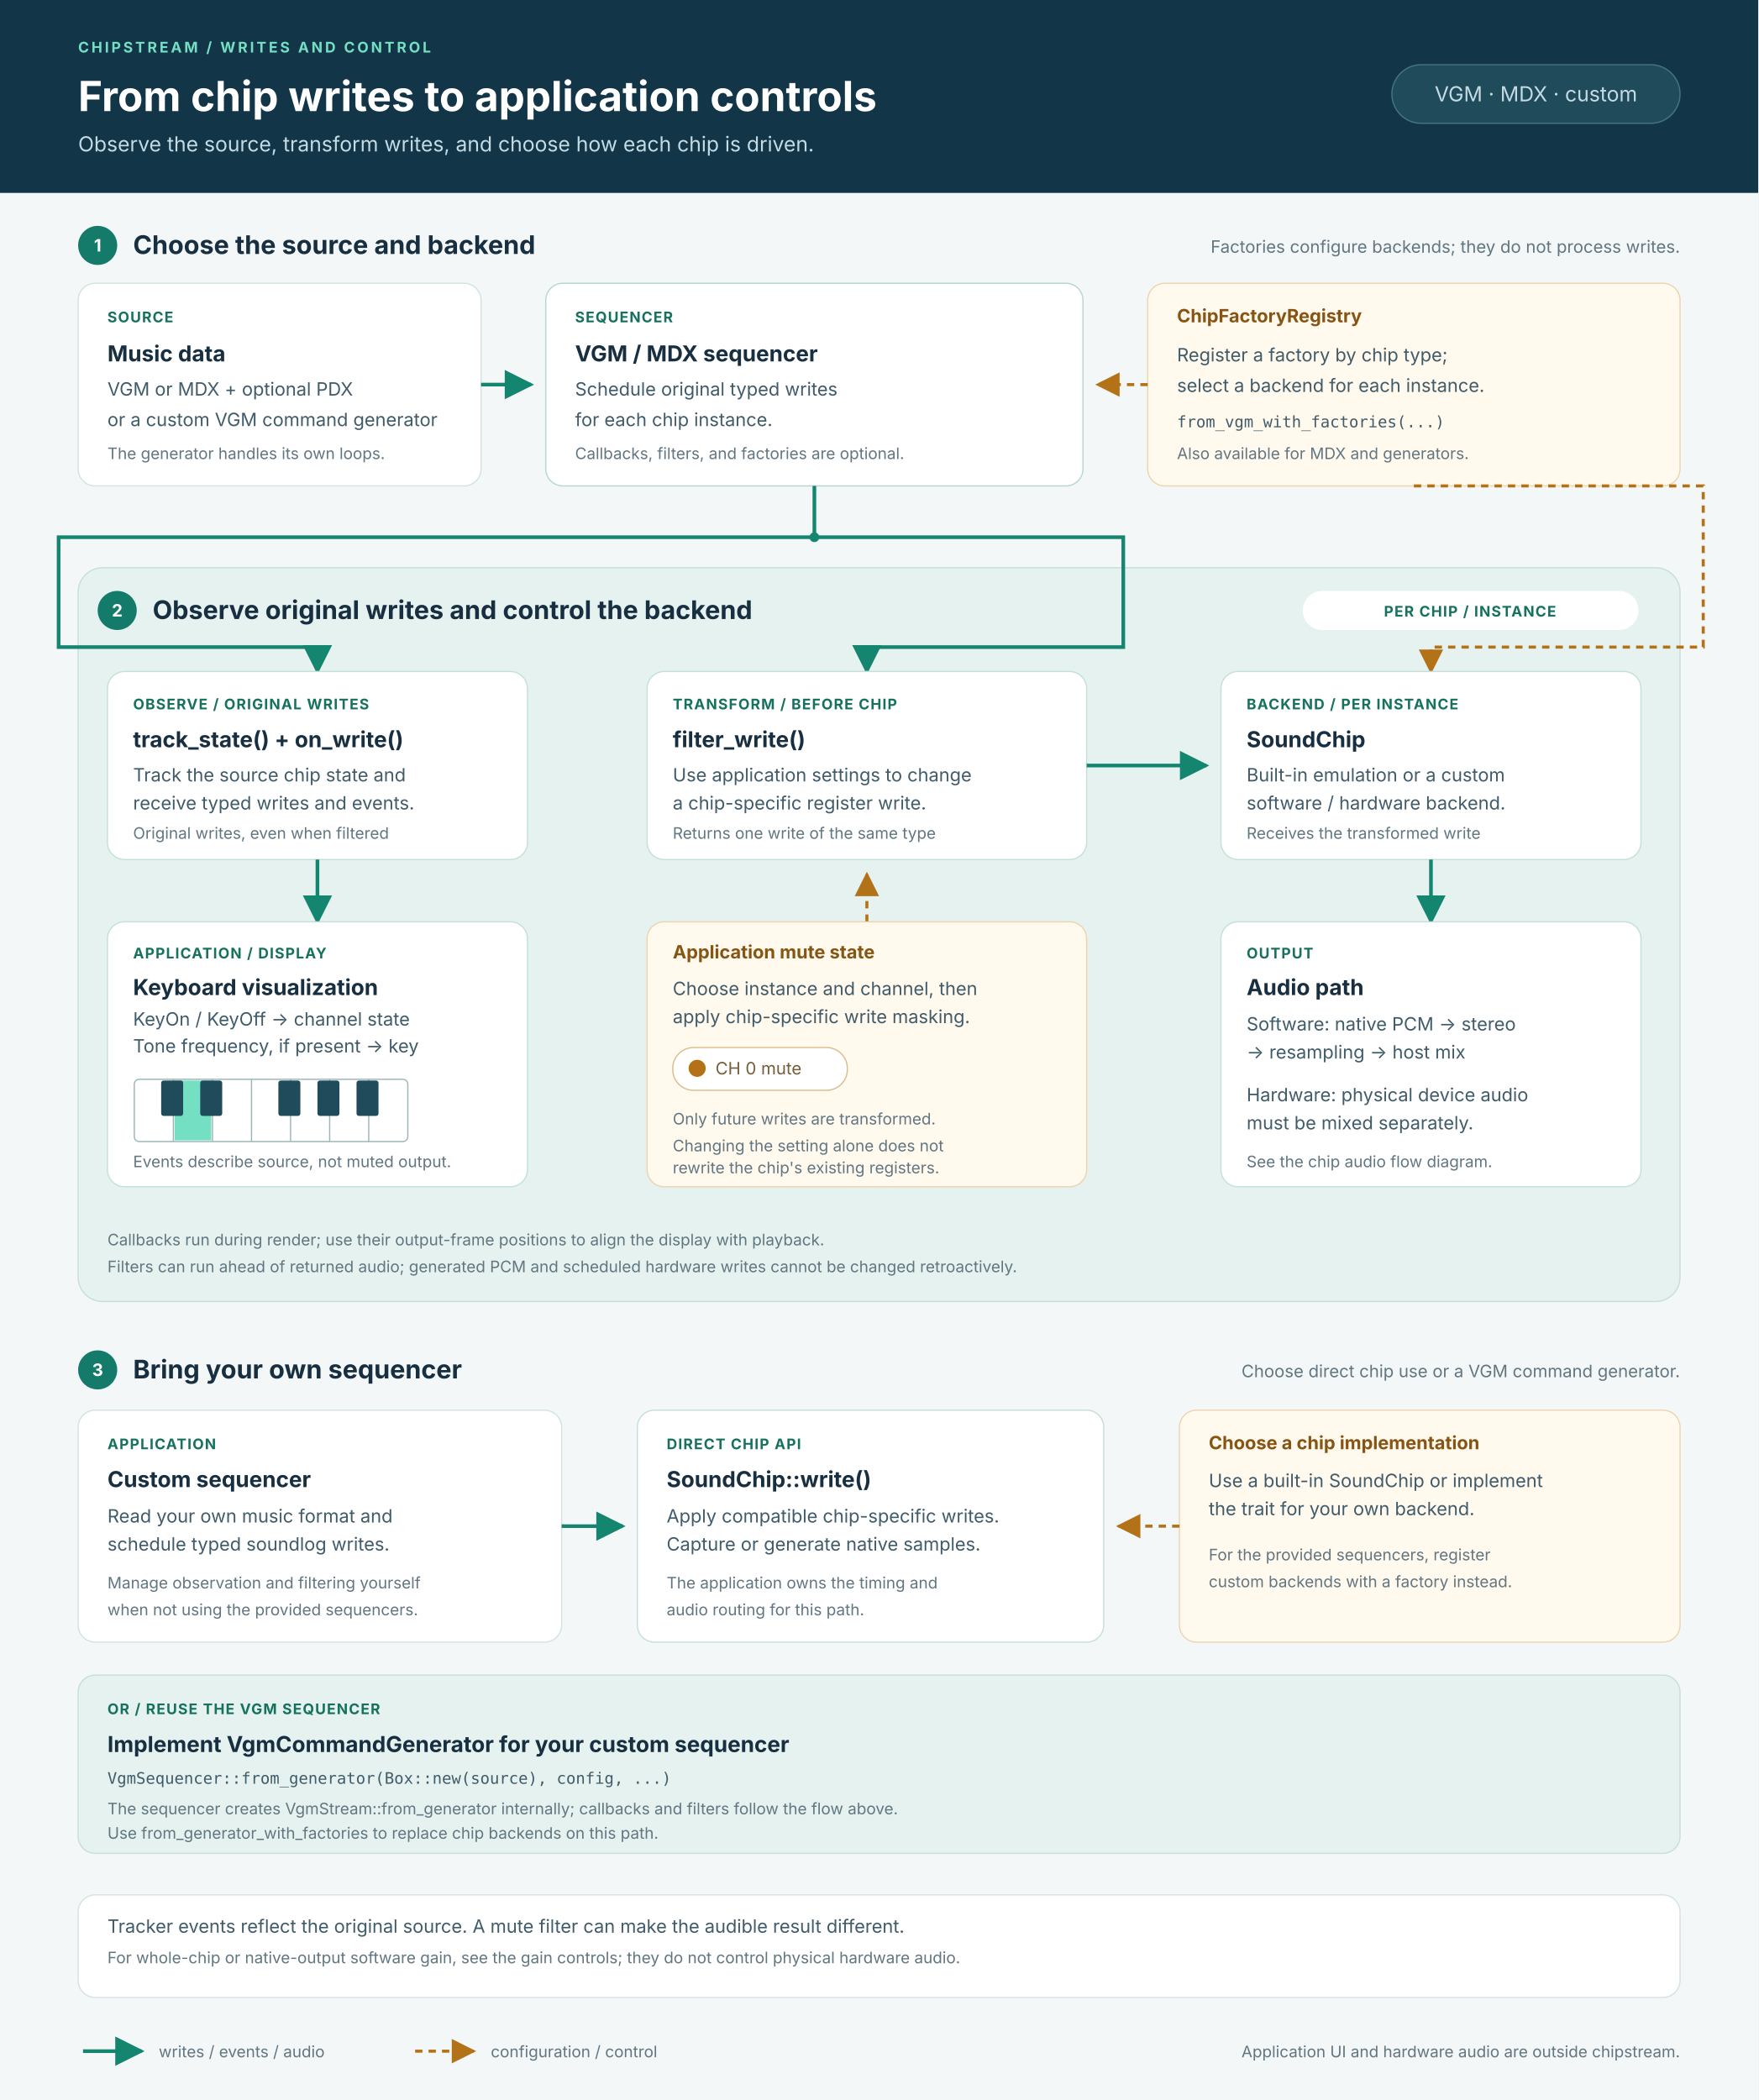
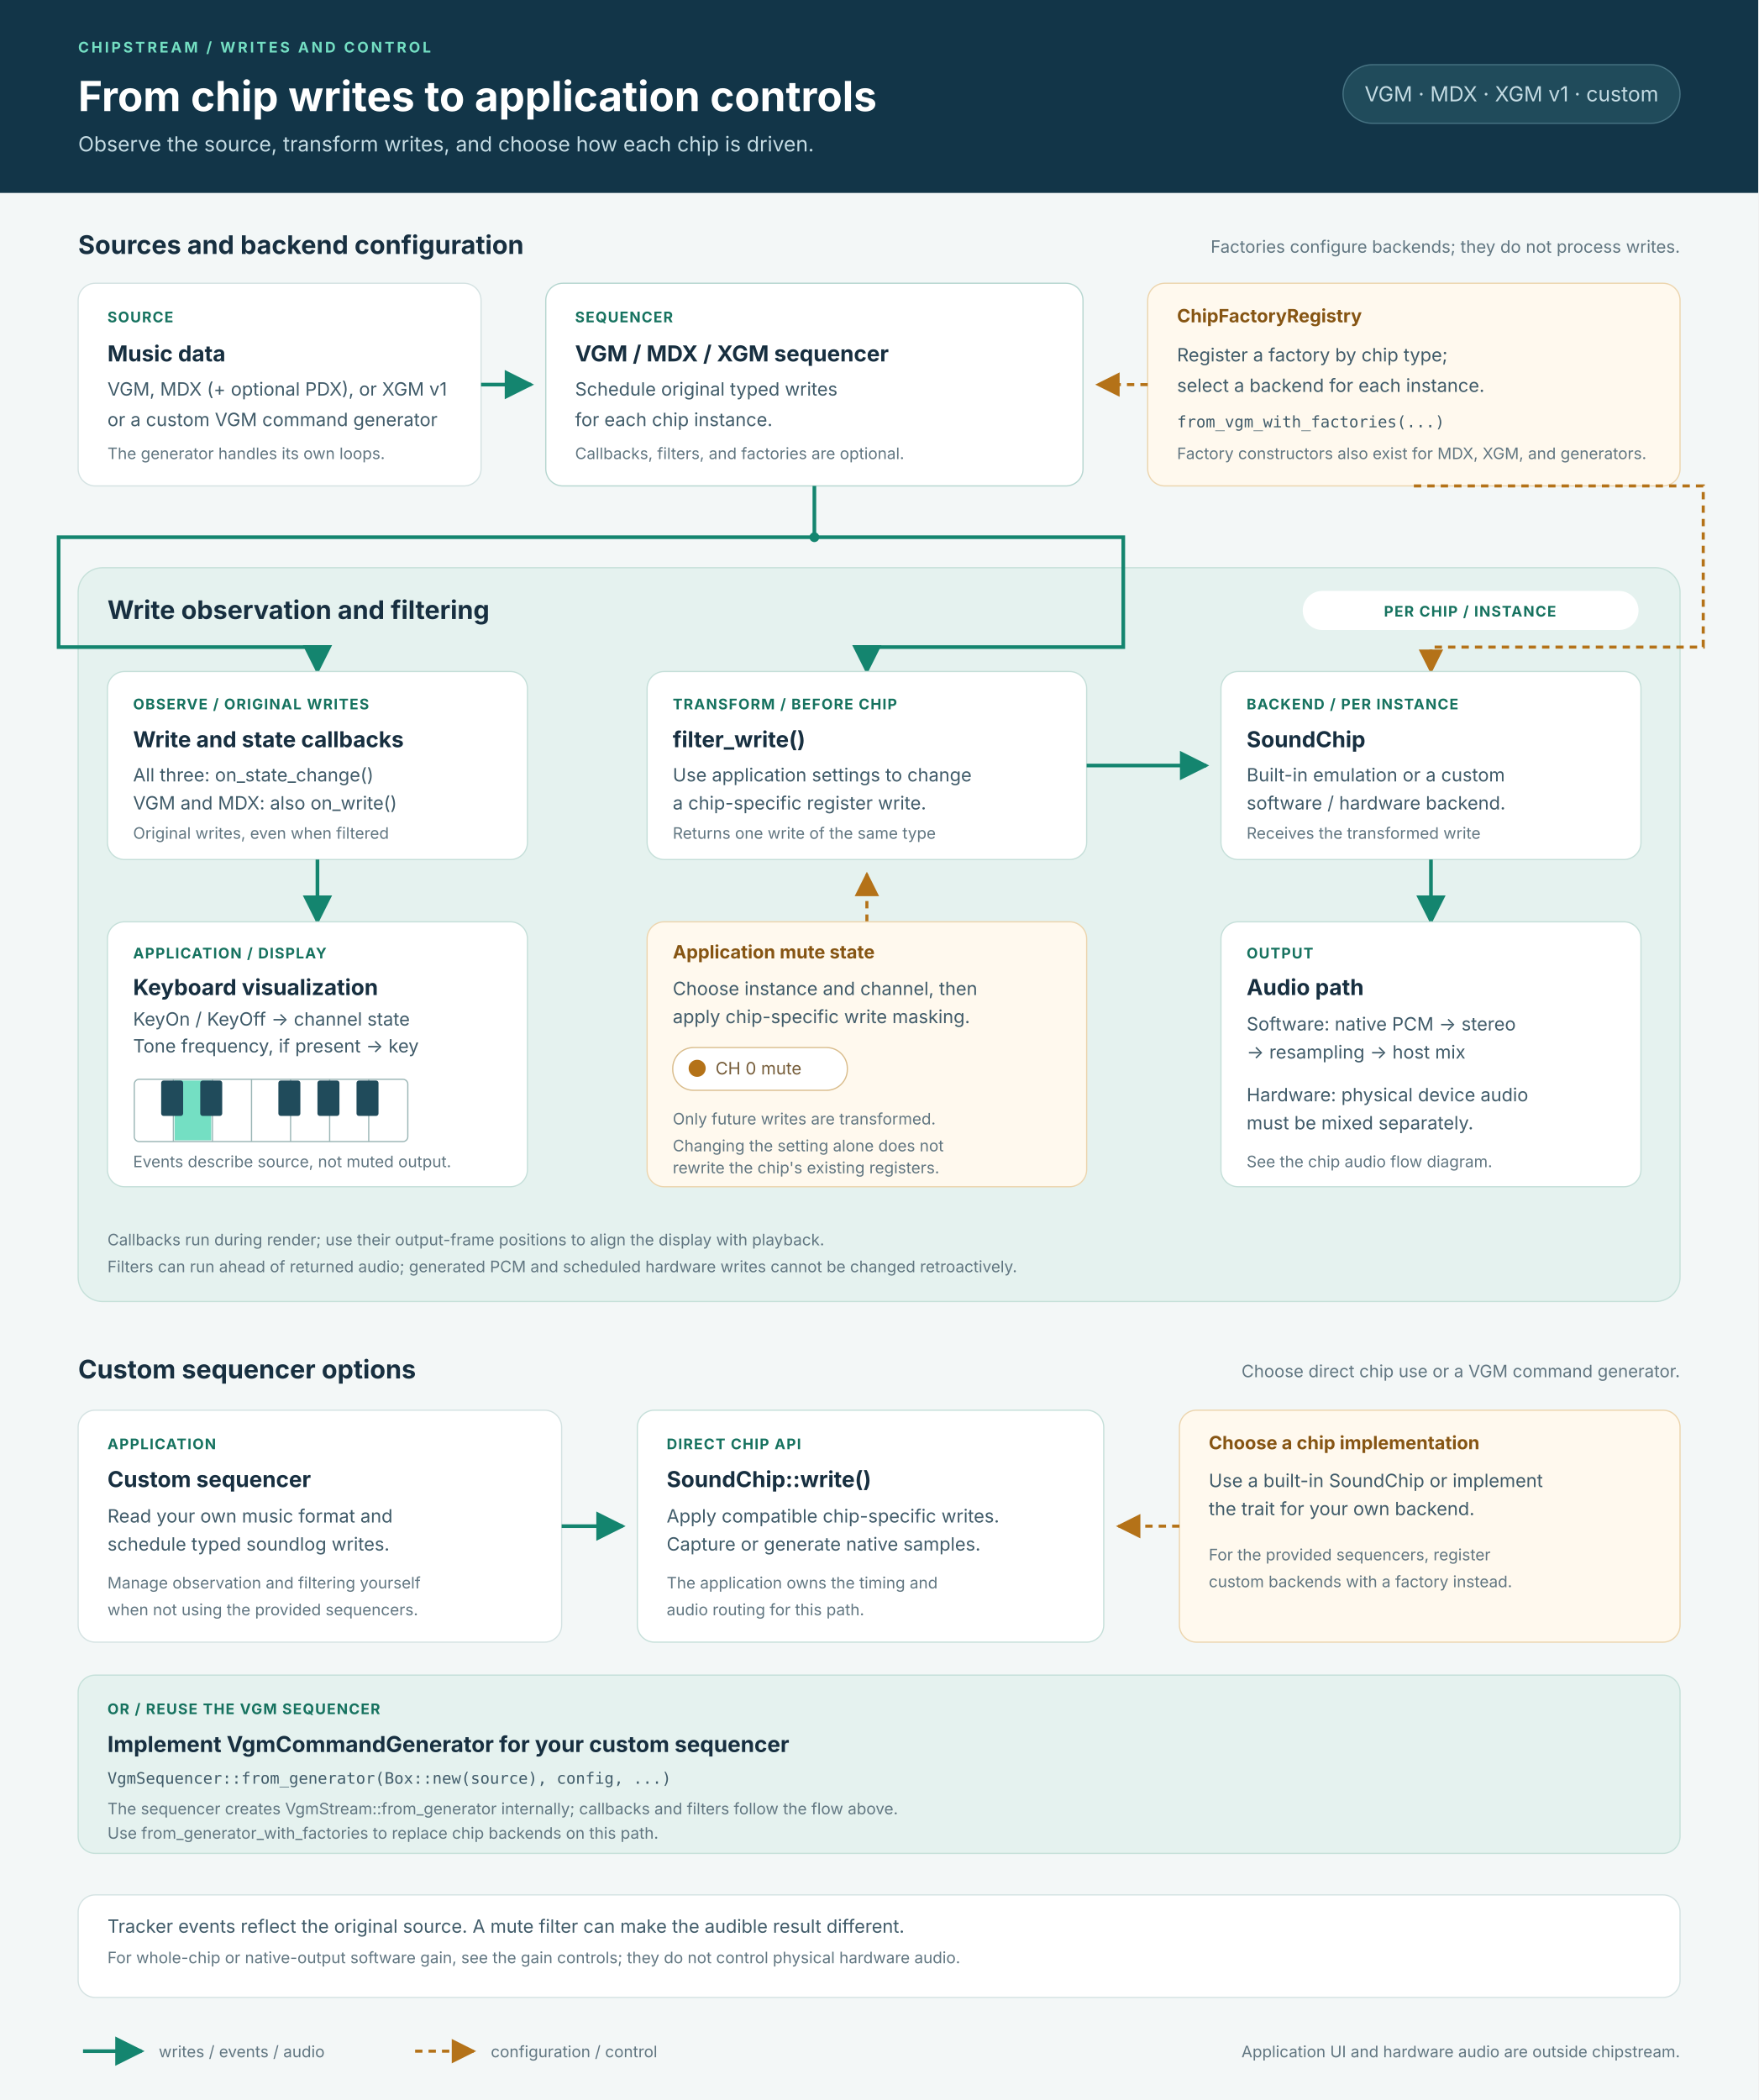
<svg xmlns="http://www.w3.org/2000/svg" width="1440" height="1720" viewBox="0 0 1440 1720" role="img" aria-labelledby="title description">
  <defs>
    <marker id="arrow" viewBox="0 0 10 10" refX="9" refY="5" markerWidth="8" markerHeight="8" orient="auto-start-reverse">
      <path d="M0 0L10 5L0 10Z" fill="#14856f" />
    </marker>
    <marker id="config-arrow" viewBox="0 0 10 10" refX="9" refY="5" markerWidth="8" markerHeight="8" orient="auto">
      <path d="M0 0L10 5L0 10Z" fill="#b47218" />
    </marker>
    <style>
      text { font-family: system-ui, -apple-system, "Segoe UI", sans-serif; fill: #172f40; }
      .hero-title { font-size: 34px; font-weight: 700; fill: #ffffff; }
      .hero-sub { font-size: 17px; fill: #c4dbe3; }
      .eyebrow { font-size: 12px; font-weight: 700; letter-spacing: 2px; fill: #74dfc3; }
      .section { font-size: 21px; font-weight: 700; }
      .section-note { font-size: 14px; fill: #617681; }
-       .number { font-size: 14px; font-weight: 700; fill: #ffffff; }
      .card-title { font-size: 18px; font-weight: 700; }
      .body { font-size: 15px; fill: #405b69; }
      .small { font-size: 13px; fill: #617681; }
      .tag { font-size: 12px; font-weight: 700; letter-spacing: 0.8px; fill: #16725f; }
      .config-title { font-size: 15px; font-weight: 700; fill: #865513; }
      .config-body { font-size: 14px; fill: #765d3a; }
      .mono { font-family: ui-monospace, "SFMono-Regular", Consolas, monospace; font-size: 13px; fill: #405b69; }
      .signal { fill: none; stroke: #14856f; stroke-width: 3; marker-end: url(#arrow); }
      .config { fill: none; stroke: #b47218; stroke-width: 2.5; stroke-dasharray: 6 5; marker-end: url(#config-arrow); }
    </style>
  </defs>
  <rect width="1440" height="1720" fill="#f3f7f7" />
  <rect width="1440" height="158" fill="#123548" />
  <text x="64" y="43" class="eyebrow">CHIPSTREAM / WRITES AND CONTROL</text>
  <text x="64" y="91" class="hero-title">From chip writes to application controls</text>
  <text x="64" y="124" class="hero-sub">Observe the source, transform writes, and choose how each chip is driven.</text>
-   <rect x="1140" y="53" width="236" height="48" rx="24" fill="#204b5b" stroke="#477383" />
-   <text x="1258" y="83" text-anchor="middle" class="hero-sub">VGM  ·  MDX  ·  custom</text>
-   <circle cx="80" cy="201" r="16" fill="#147b6a" />
-   <text x="80" y="206" text-anchor="middle" class="number">1</text>
-   <text x="109" y="208" class="section">Choose the source and backend</text>
+   <rect x="1100" y="53" width="276" height="48" rx="24" fill="#204b5b" stroke="#477383" />
+   <text x="1238" y="83" text-anchor="middle" class="hero-sub">VGM  ·  MDX  ·  XGM v1  ·  custom</text>
+   <text x="64" y="208" class="section">Sources and backend configuration</text>
  <text x="1376" y="207" text-anchor="end" class="section-note">Factories configure backends; they do not process writes.</text>
  <rect x="64" y="232" width="330" height="166" rx="14" fill="#ffffff" stroke="#d4e2e2" />
  <text x="88" y="264" class="tag">SOURCE</text>
  <text x="88" y="296" class="card-title">Music data</text>
-   <text x="88" y="324" class="body">VGM or MDX + optional PDX</text>
+   <text x="88" y="324" class="body">VGM, MDX (+ optional PDX), or XGM v1</text>
  <text x="88" y="349" class="body">or a custom VGM command generator</text>
  <text x="88" y="376" class="small">The generator handles its own loops.</text>
  <rect x="447" y="232" width="440" height="166" rx="14" fill="#ffffff" stroke="#b6d6d0" />
  <text x="471" y="264" class="tag">SEQUENCER</text>
-   <text x="471" y="296" class="card-title">VGM / MDX sequencer</text>
+   <text x="471" y="296" class="card-title">VGM / MDX / XGM sequencer</text>
  <text x="471" y="324" class="body">Schedule original typed writes</text>
  <text x="471" y="349" class="body">for each chip instance.</text>
  <text x="471" y="376" class="small">Callbacks, filters, and factories are optional.</text>
  <path d="M394 315H435" class="signal" />
  <rect x="940" y="232" width="436" height="166" rx="14" fill="#fff9ee" stroke="#ecd5ae" />
  <text x="964" y="264" class="config-title">ChipFactoryRegistry</text>
  <text x="964" y="296" class="body">Register a factory by chip type;</text>
  <text x="964" y="321" class="body">select a backend for each instance.</text>
  <text x="964" y="350" class="mono">from_vgm_with_factories(...)</text>
-   <text x="964" y="376" class="small">Also available for MDX and generators.</text>
+   <text x="964" y="376" class="small">Factory constructors also exist for MDX, XGM, and generators.</text>
  <path d="M940 315H899" class="config" />
  <rect x="64" y="465" width="1312" height="601" rx="20" fill="#e5f2ef" stroke="#c5e0d9" />
-   <circle cx="96" cy="500" r="16" fill="#147b6a" />
-   <text x="96" y="505" text-anchor="middle" class="number">2</text>
-   <text x="125" y="507" class="section">Observe original writes and control the backend</text>
+   <text x="88" y="507" class="section">Write observation and filtering</text>
  <rect x="1067" y="484" width="275" height="32" rx="16" fill="#ffffff" />
  <text x="1204" y="505" text-anchor="middle" class="tag">PER CHIP / INSTANCE</text>
  <path d="M667 398V440H48V530H260V550" class="signal" />
  <path d="M667 440H920V530H710V550" class="signal" />
  <circle cx="667" cy="440" r="4" fill="#14856f" />
  <path d="M1158 398H1395V530H1172V550" class="config" />
  <rect x="88" y="550" width="344" height="154" rx="14" fill="#ffffff" stroke="#c5dfd9" />
  <text x="109" y="581" class="tag">OBSERVE / ORIGINAL WRITES</text>
-   <text x="109" y="612" class="card-title">track_state() + on_write()</text>
-   <text x="109" y="640" class="body">Track the source chip state and</text>
-   <text x="109" y="663" class="body">receive typed writes and events.</text>
+   <text x="109" y="612" class="card-title">Write and state callbacks</text>
+   <text x="109" y="640" class="body">All three: on_state_change()</text>
+   <text x="109" y="663" class="body">VGM and MDX: also on_write()</text>
  <text x="109" y="687" class="small">Original writes, even when filtered</text>
  <rect x="530" y="550" width="360" height="154" rx="14" fill="#ffffff" stroke="#c5dfd9" />
  <text x="551" y="581" class="tag">TRANSFORM / BEFORE CHIP</text>
  <text x="551" y="612" class="card-title">filter_write()</text>
  <text x="551" y="640" class="body">Use application settings to change</text>
  <text x="551" y="663" class="body">a chip-specific register write.</text>
  <text x="551" y="687" class="small">Returns one write of the same type</text>
  <rect x="1000" y="550" width="344" height="154" rx="14" fill="#ffffff" stroke="#c5dfd9" />
  <text x="1021" y="581" class="tag">BACKEND / PER INSTANCE</text>
  <text x="1021" y="612" class="card-title">SoundChip</text>
  <text x="1021" y="640" class="body">Built-in emulation or a custom</text>
  <text x="1021" y="663" class="body">software / hardware backend.</text>
  <text x="1021" y="687" class="small">Receives the transformed write</text>
  <path d="M890 627H988" class="signal" />
  <path d="M260 704V755" class="signal" />
  <path d="M710 755V716" class="config" />
  <path d="M1172 704V755" class="signal" />
  <rect x="88" y="755" width="344" height="217" rx="14" fill="#ffffff" stroke="#c5dfd9" />
  <text x="109" y="785" class="tag">APPLICATION / DISPLAY</text>
  <text x="109" y="815" class="card-title">Keyboard visualization</text>
  <text x="109" y="840" class="body">KeyOn / KeyOff → channel state</text>
  <text x="109" y="862" class="body">Tone frequency, if present → key</text>
  <rect x="110" y="884" width="224" height="51" rx="4" fill="#ffffff" stroke="#9bb6b6" />
  <path d="M142 884V935M174 884V935M206 884V935M238 884V935M270 884V935M302 884V935" fill="none" stroke="#9bb6b6" />
  <rect x="143" y="885" width="30" height="49" fill="#74dfc3" />
  <rect x="132" y="885" width="18" height="29" rx="2" fill="#204b5b" />
  <rect x="164" y="885" width="18" height="29" rx="2" fill="#204b5b" />
  <rect x="228" y="885" width="18" height="29" rx="2" fill="#204b5b" />
  <rect x="260" y="885" width="18" height="29" rx="2" fill="#204b5b" />
  <rect x="292" y="885" width="18" height="29" rx="2" fill="#204b5b" />
  <text x="109" y="956" class="small">Events describe source, not muted output.</text>
  <rect x="530" y="755" width="360" height="217" rx="14" fill="#fff9ee" stroke="#ecd5ae" />
  <text x="551" y="785" class="config-title">Application mute state</text>
  <text x="551" y="815" class="body">Choose instance and channel, then</text>
  <text x="551" y="838" class="body">apply chip-specific write masking.</text>
  <rect x="551" y="858" width="143" height="35" rx="17" fill="#ffffff" stroke="#d9bc8b" />
  <circle cx="571" cy="875" r="7" fill="#b47218" />
  <text x="586" y="880" class="config-body">CH 0 mute</text>
  <text x="551" y="921" class="small">Only future writes are transformed.</text>
  <text x="551" y="943" class="small">Changing the setting alone does not</text>
  <text x="551" y="961" class="small">rewrite the chip's existing registers.</text>
  <rect x="1000" y="755" width="344" height="217" rx="14" fill="#ffffff" stroke="#c5dfd9" />
  <text x="1021" y="785" class="tag">OUTPUT</text>
  <text x="1021" y="815" class="card-title">Audio path</text>
  <text x="1021" y="844" class="body">Software: native PCM → stereo</text>
  <text x="1021" y="867" class="body">→ resampling → host mix</text>
  <text x="1021" y="902" class="body">Hardware: physical device audio</text>
  <text x="1021" y="925" class="body">must be mixed separately.</text>
  <text x="1021" y="956" class="small">See the chip audio flow diagram.</text>
  <text x="88" y="1020" class="small">Callbacks run during render; use their output-frame positions to align the display with playback.</text>
  <text x="88" y="1042" class="small">Filters can run ahead of returned audio; generated PCM and scheduled hardware writes cannot be changed retroactively.</text>
-   <circle cx="80" cy="1122" r="16" fill="#147b6a" />
-   <text x="80" y="1127" text-anchor="middle" class="number">3</text>
-   <text x="109" y="1129" class="section">Bring your own sequencer</text>
+   <text x="64" y="1129" class="section">Custom sequencer options</text>
  <text x="1376" y="1128" text-anchor="end" class="section-note">Choose direct chip use or a VGM command generator.</text>
  <rect x="64" y="1155" width="396" height="190" rx="14" fill="#ffffff" stroke="#d4e2e2" />
  <text x="88" y="1187" class="tag">APPLICATION</text>
  <text x="88" y="1218" class="card-title">Custom sequencer</text>
  <text x="88" y="1247" class="body">Read your own music format and</text>
  <text x="88" y="1270" class="body">schedule typed soundlog writes.</text>
  <text x="88" y="1301" class="small">Manage observation and filtering yourself</text>
  <text x="88" y="1323" class="small">when not using the provided sequencers.</text>
  <rect x="522" y="1155" width="382" height="190" rx="14" fill="#ffffff" stroke="#c5dfd9" />
  <text x="546" y="1187" class="tag">DIRECT CHIP API</text>
  <text x="546" y="1218" class="card-title">SoundChip::write()</text>
  <text x="546" y="1247" class="body">Apply compatible chip-specific writes.</text>
  <text x="546" y="1270" class="body">Capture or generate native samples.</text>
  <text x="546" y="1301" class="small">The application owns the timing and</text>
  <text x="546" y="1323" class="small">audio routing for this path.</text>
  <path d="M460 1250H510" class="signal" />
  <rect x="966" y="1155" width="410" height="190" rx="14" fill="#fff9ee" stroke="#ecd5ae" />
  <text x="990" y="1187" class="config-title">Choose a chip implementation</text>
  <text x="990" y="1218" class="body">Use a built-in SoundChip or implement</text>
  <text x="990" y="1241" class="body">the trait for your own backend.</text>
  <text x="990" y="1278" class="small">For the provided sequencers, register</text>
  <text x="990" y="1300" class="small">custom backends with a factory instead.</text>
  <path d="M966 1250H916" class="config" />
  <rect x="64" y="1372" width="1312" height="146" rx="14" fill="#e5f2ef" stroke="#c5e0d9" />
  <text x="88" y="1404" class="tag">OR / REUSE THE VGM SEQUENCER</text>
  <text x="88" y="1435" class="card-title">Implement VgmCommandGenerator for your custom sequencer</text>
  <text x="88" y="1461" class="mono">VgmSequencer::from_generator(Box::new(source), config, ...)</text>
  <text x="88" y="1486" class="small">The sequencer creates VgmStream::from_generator internally; callbacks and filters follow the flow above.</text>
  <text x="88" y="1506" class="small">Use from_generator_with_factories to replace chip backends on this path.</text>
  <rect x="64" y="1552" width="1312" height="84" rx="14" fill="#ffffff" stroke="#d4e2e2" />
  <text x="88" y="1583" class="body">Tracker events reflect the original source. A mute filter can make the audible result different.</text>
  <text x="88" y="1608" class="small">For whole-chip or native-output software gain, see the gain controls; they do not control physical hardware audio.</text>
  <path d="M68 1680H116" class="signal" />
  <text x="130" y="1685" class="small">writes / events / audio</text>
  <path d="M340 1680H388" class="config" />
  <text x="402" y="1685" class="small">configuration / control</text>
  <text x="1376" y="1685" text-anchor="end" class="small">Application UI and hardware audio are outside chipstream.</text>
</svg>
